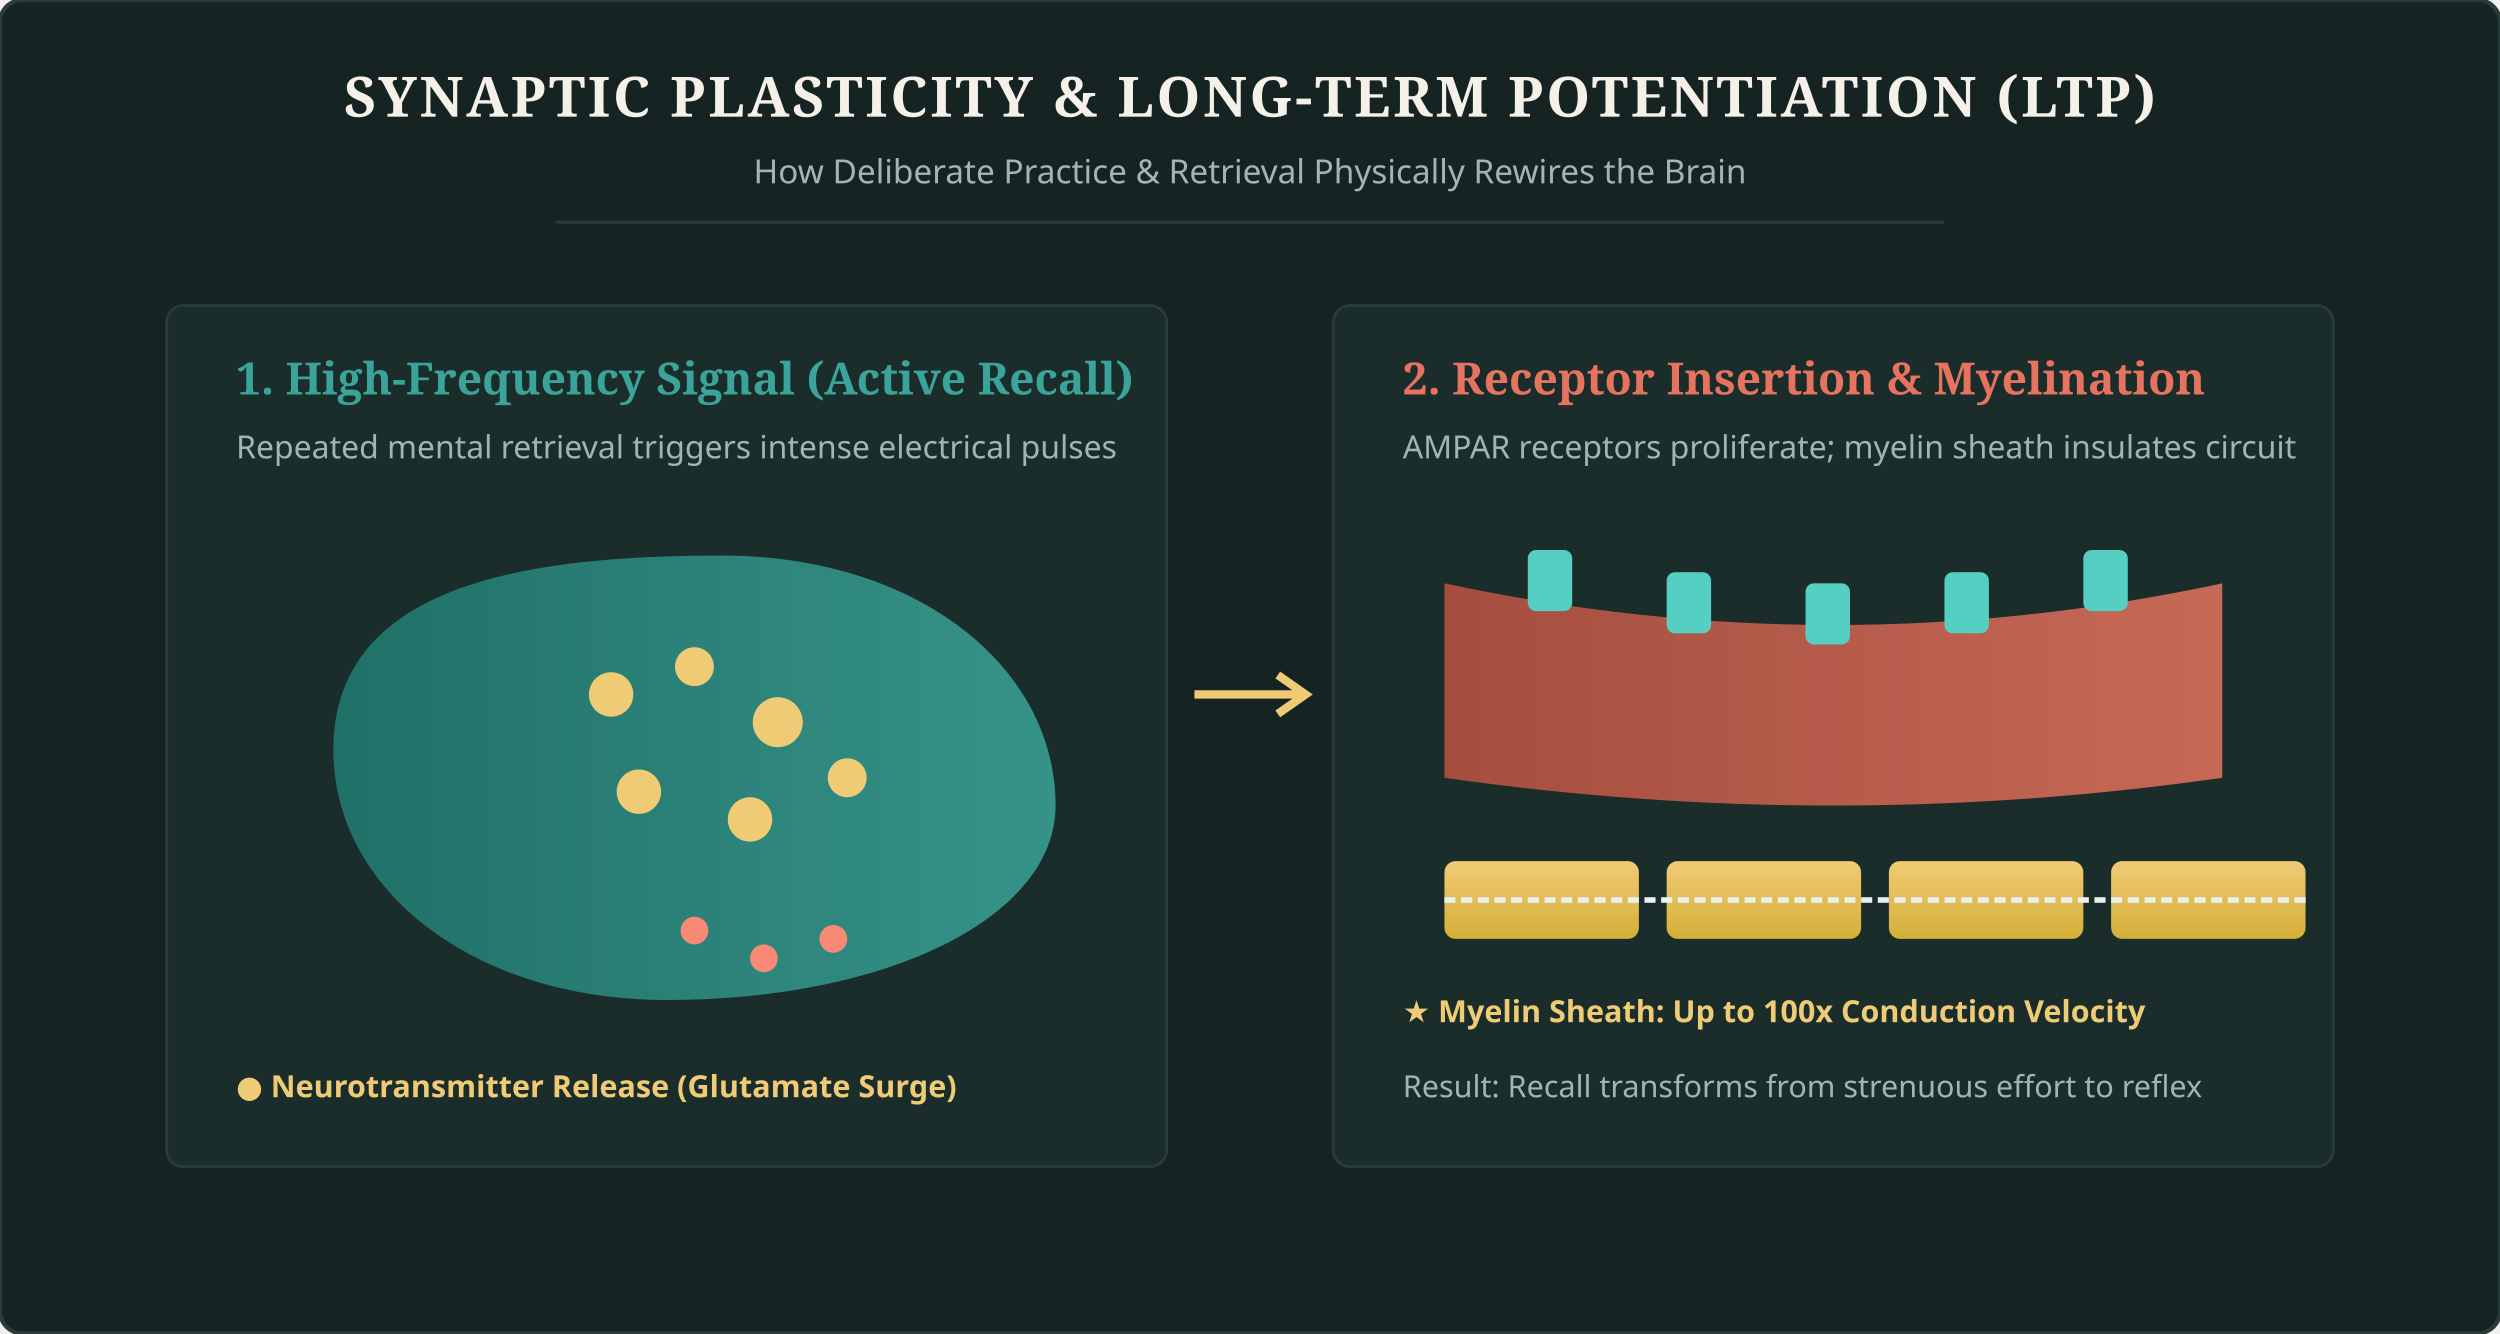
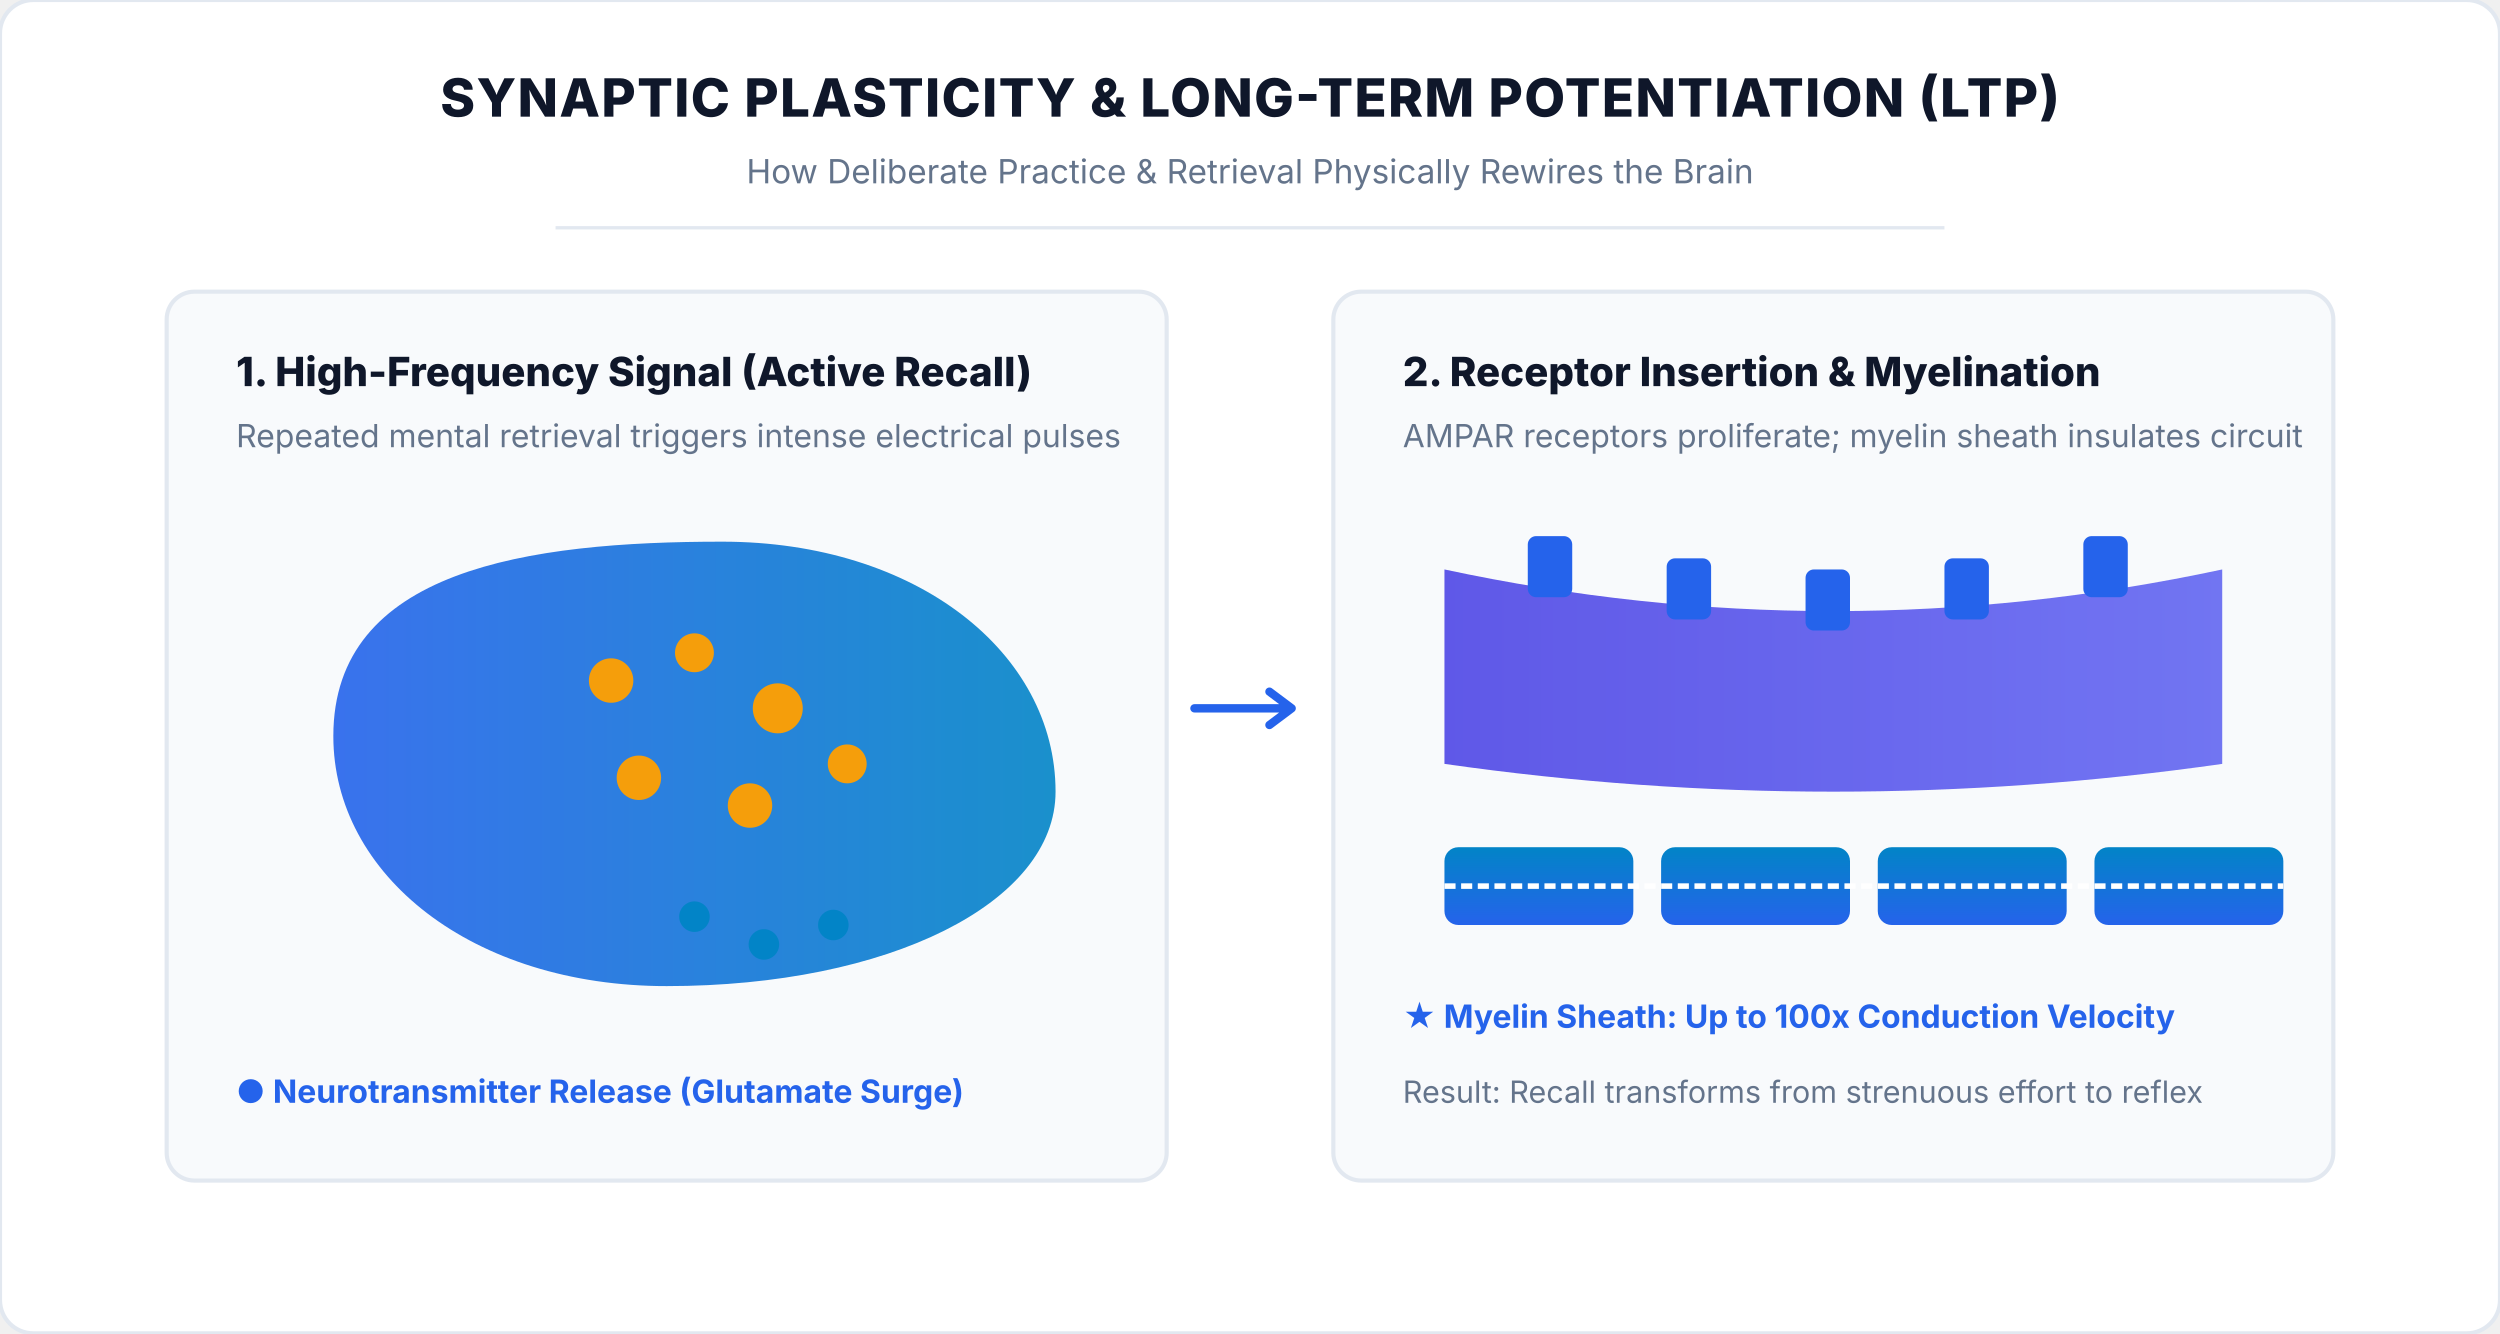
<svg xmlns="http://www.w3.org/2000/svg" viewBox="0 0 900 480" width="100%" height="100%">
  <defs>
    <linearGradient id="axonGrad" x1="0%" y1="0%" x2="100%" y2="0%">
-       <stop offset="0%" stop-color="#217c72" />
-       <stop offset="100%" stop-color="#3ba49a" />
+       <stop offset="0%" stop-color="#2563eb" />
+       <stop offset="100%" stop-color="#0284c7" />
    </linearGradient>
    <linearGradient id="dendriteGrad" x1="0%" y1="0%" x2="100%" y2="0%">
-       <stop offset="0%" stop-color="#bd5342" />
-       <stop offset="100%" stop-color="#e5735f" />
+       <stop offset="0%" stop-color="#4f46e5" />
+       <stop offset="100%" stop-color="#6366f1" />
    </linearGradient>
    <linearGradient id="sheathGrad" x1="0%" y1="0%" x2="0%" y2="100%">
-       <stop offset="0%" stop-color="#f0cb75" />
-       <stop offset="100%" stop-color="#d4af37" />
+       <stop offset="0%" stop-color="#0284c7" />
+       <stop offset="100%" stop-color="#2563eb" />
    </linearGradient>
  </defs>
-   <rect width="900" height="480" rx="8" fill="#152422" stroke="#2a3c39" stroke-width="1.5" />
-   <text x="450" y="42" text-anchor="middle" font-family="'Iowan Old Style', Georgia, serif" font-size="20" font-weight="700" fill="#f5f1e8" letter-spacing="1">SYNAPTIC PLASTICITY &amp; LONG-TERM POTENTIATION (LTP)</text>
-   <text x="450" y="66" text-anchor="middle" font-family="'Avenir Next', sans-serif" font-size="12" fill="#a2b5b0">How Deliberate Practice &amp; Retrieval Physically Rewires the Brain</text>
-   <line x1="200" y1="80" x2="700" y2="80" stroke="#2a3c39" stroke-width="1" />
-   <g transform="translate(60, 110)">
-     <rect width="360" height="310" rx="6" fill="#1a2d2a" stroke="#2a3c39" />
-     <text x="25" y="32" font-family="'Iowan Old Style', serif" font-size="16" font-weight="700" fill="#3ba49a">1. High-Frequency Signal (Active Recall)</text>
-     <text x="25" y="55" font-family="'Avenir Next', sans-serif" font-size="11.5" fill="#a2b5b0">Repeated mental retrieval triggers intense electrical pulses</text>
-     <path d="M 60 160 C 60 100 130 90 200 90 C 270 90 320 130 320 180 C 320 220 260 250 180 250 C 110 250 60 210 60 160 Z" fill="url(#axonGrad)" opacity="0.85" />
-     <g fill="#f0cb75">
+   <rect width="900" height="480" rx="12" fill="#ffffff" stroke="#e2e8f0" stroke-width="1.5" />
+   <text x="450" y="42" text-anchor="middle" font-family="'Plus Jakarta Sans', -apple-system, sans-serif" font-size="19" font-weight="800" fill="#0f172a" letter-spacing="0.5">SYNAPTIC PLASTICITY &amp; LONG-TERM POTENTIATION (LTP)</text>
+   <text x="450" y="66" text-anchor="middle" font-family="'Plus Jakarta Sans', -apple-system, sans-serif" font-size="12" fill="#64748b">How Deliberate Practice &amp; Retrieval Physically Rewires the Brain</text>
+   <line x1="200" y1="82" x2="700" y2="82" stroke="#e2e8f0" stroke-width="1.2" />
+   <g transform="translate(60, 105)">
+     <rect width="360" height="320" rx="10" fill="#f8fafc" stroke="#e2e8f0" stroke-width="1.5" />
+     <text x="25" y="34" font-family="'Plus Jakarta Sans', -apple-system, sans-serif" font-size="14.5" font-weight="800" fill="#0f172a">1. High-Frequency Signal (Active Recall)</text>
+     <text x="25" y="56" font-family="'Plus Jakarta Sans', -apple-system, sans-serif" font-size="11.5" fill="#64748b">Repeated mental retrieval triggers intense electrical pulses</text>
+     <path d="M 60 160 C 60 100 130 90 200 90 C 270 90 320 130 320 180 C 320 220 260 250 180 250 C 110 250 60 210 60 160 Z" fill="url(#axonGrad)" opacity="0.9" />
+     <g fill="#f59e0b">
      <circle cx="160" cy="140" r="8" />
      <circle cx="190" cy="130" r="7" />
      <circle cx="220" cy="150" r="9" />
      <circle cx="170" cy="175" r="8" />
      <circle cx="210" cy="185" r="8" />
      <circle cx="245" cy="170" r="7" />
    </g>
-     <g fill="#f88975">
-       <circle cx="190" cy="225" r="5" />
-       <circle cx="215" cy="235" r="5" />
-       <circle cx="240" cy="228" r="5" />
+     <g fill="#0284c7">
+       <circle cx="190" cy="225" r="5.5" />
+       <circle cx="215" cy="235" r="5.5" />
+       <circle cx="240" cy="228" r="5.5" />
    </g>
-     <text x="25" y="285" font-family="'Avenir Next', sans-serif" font-size="11" font-weight="700" fill="#f0cb75">● Neurotransmitter Release (Glutamate Surge)</text>
+     <text x="25" y="292" font-family="'Plus Jakarta Sans', -apple-system, sans-serif" font-size="11.5" font-weight="700" fill="#2563eb">● Neurotransmitter Release (Glutamate Surge)</text>
  </g>
-   <g transform="translate(480, 110)">
-     <rect width="360" height="310" rx="6" fill="#1a2d2a" stroke="#2a3c39" />
-     <text x="25" y="32" font-family="'Iowan Old Style', serif" font-size="16" font-weight="700" fill="#e5735f">2. Receptor Insertion &amp; Myelination</text>
-     <text x="25" y="55" font-family="'Avenir Next', sans-serif" font-size="11.5" fill="#a2b5b0">AMPAR receptors proliferate; myelin sheath insulates circuit</text>
-     <path d="M 40 100 Q 180 130 320 100 L 320 170 Q 180 190 40 170 Z" fill="url(#dendriteGrad)" opacity="0.85" />
-     <g fill="#55cfc1">
+   <g transform="translate(480, 105)">
+     <rect width="360" height="320" rx="10" fill="#f8fafc" stroke="#e2e8f0" stroke-width="1.5" />
+     <text x="25" y="34" font-family="'Plus Jakarta Sans', -apple-system, sans-serif" font-size="14.5" font-weight="800" fill="#0f172a">2. Receptor Insertion &amp; Myelination</text>
+     <text x="25" y="56" font-family="'Plus Jakarta Sans', -apple-system, sans-serif" font-size="11.5" fill="#64748b">AMPAR receptors proliferate; myelin sheath insulates circuit</text>
+     <path d="M 40 100 Q 180 130 320 100 L 320 170 Q 180 190 40 170 Z" fill="url(#dendriteGrad)" opacity="0.9" />
+     <g fill="#2563eb">
      <rect x="70" y="88" width="16" height="22" rx="3" />
      <rect x="120" y="96" width="16" height="22" rx="3" />
      <rect x="170" y="100" width="16" height="22" rx="3" />
      <rect x="220" y="96" width="16" height="22" rx="3" />
      <rect x="270" y="88" width="16" height="22" rx="3" />
    </g>
    <g transform="translate(40, 200)">
-       <rect x="0" y="0" width="70" height="28" rx="4" fill="url(#sheathGrad)" />
-       <rect x="80" y="0" width="70" height="28" rx="4" fill="url(#sheathGrad)" />
-       <rect x="160" y="0" width="70" height="28" rx="4" fill="url(#sheathGrad)" />
-       <rect x="240" y="0" width="70" height="28" rx="4" fill="url(#sheathGrad)" />
-       <line x1="0" y1="14" x2="310" y2="14" stroke="#eaf1ed" stroke-width="2" stroke-dasharray="4 2" />
+       <rect x="0" y="0" width="68" height="28" rx="5" fill="url(#sheathGrad)" />
+       <rect x="78" y="0" width="68" height="28" rx="5" fill="url(#sheathGrad)" />
+       <rect x="156" y="0" width="68" height="28" rx="5" fill="url(#sheathGrad)" />
+       <rect x="234" y="0" width="68" height="28" rx="5" fill="url(#sheathGrad)" />
+       <line x1="0" y1="14" x2="302" y2="14" stroke="#ffffff" stroke-width="2" stroke-dasharray="4 2" />
    </g>
-     <text x="25" y="258" font-family="'Avenir Next', sans-serif" font-size="11" font-weight="700" fill="#f0cb75">★ Myelin Sheath: Up to 100x Conduction Velocity</text>
-     <text x="25" y="285" font-family="'Avenir Next', sans-serif" font-size="11" fill="#a2b5b0">Result: Recall transforms from strenuous effort to reflex</text>
+     <text x="25" y="265" font-family="'Plus Jakarta Sans', -apple-system, sans-serif" font-size="11.5" font-weight="700" fill="#2563eb">★ Myelin Sheath: Up to 100x Conduction Velocity</text>
+     <text x="25" y="292" font-family="'Plus Jakarta Sans', -apple-system, sans-serif" font-size="11" fill="#64748b">Result: Recall transforms from strenuous effort to reflex</text>
  </g>
-   <g transform="translate(425, 250)">
-     <path d="M 5 0 L 45 0 M 35 -7 L 45 0 L 35 7" stroke="#f0cb75" stroke-width="3" fill="none" />
+   <g transform="translate(430, 255)">
+     <path d="M 0 0 L 35 0 M 27 -6 L 35 0 L 27 6" stroke="#2563eb" stroke-width="3" stroke-linecap="round" stroke-linejoin="round" fill="none" />
  </g>
</svg>
